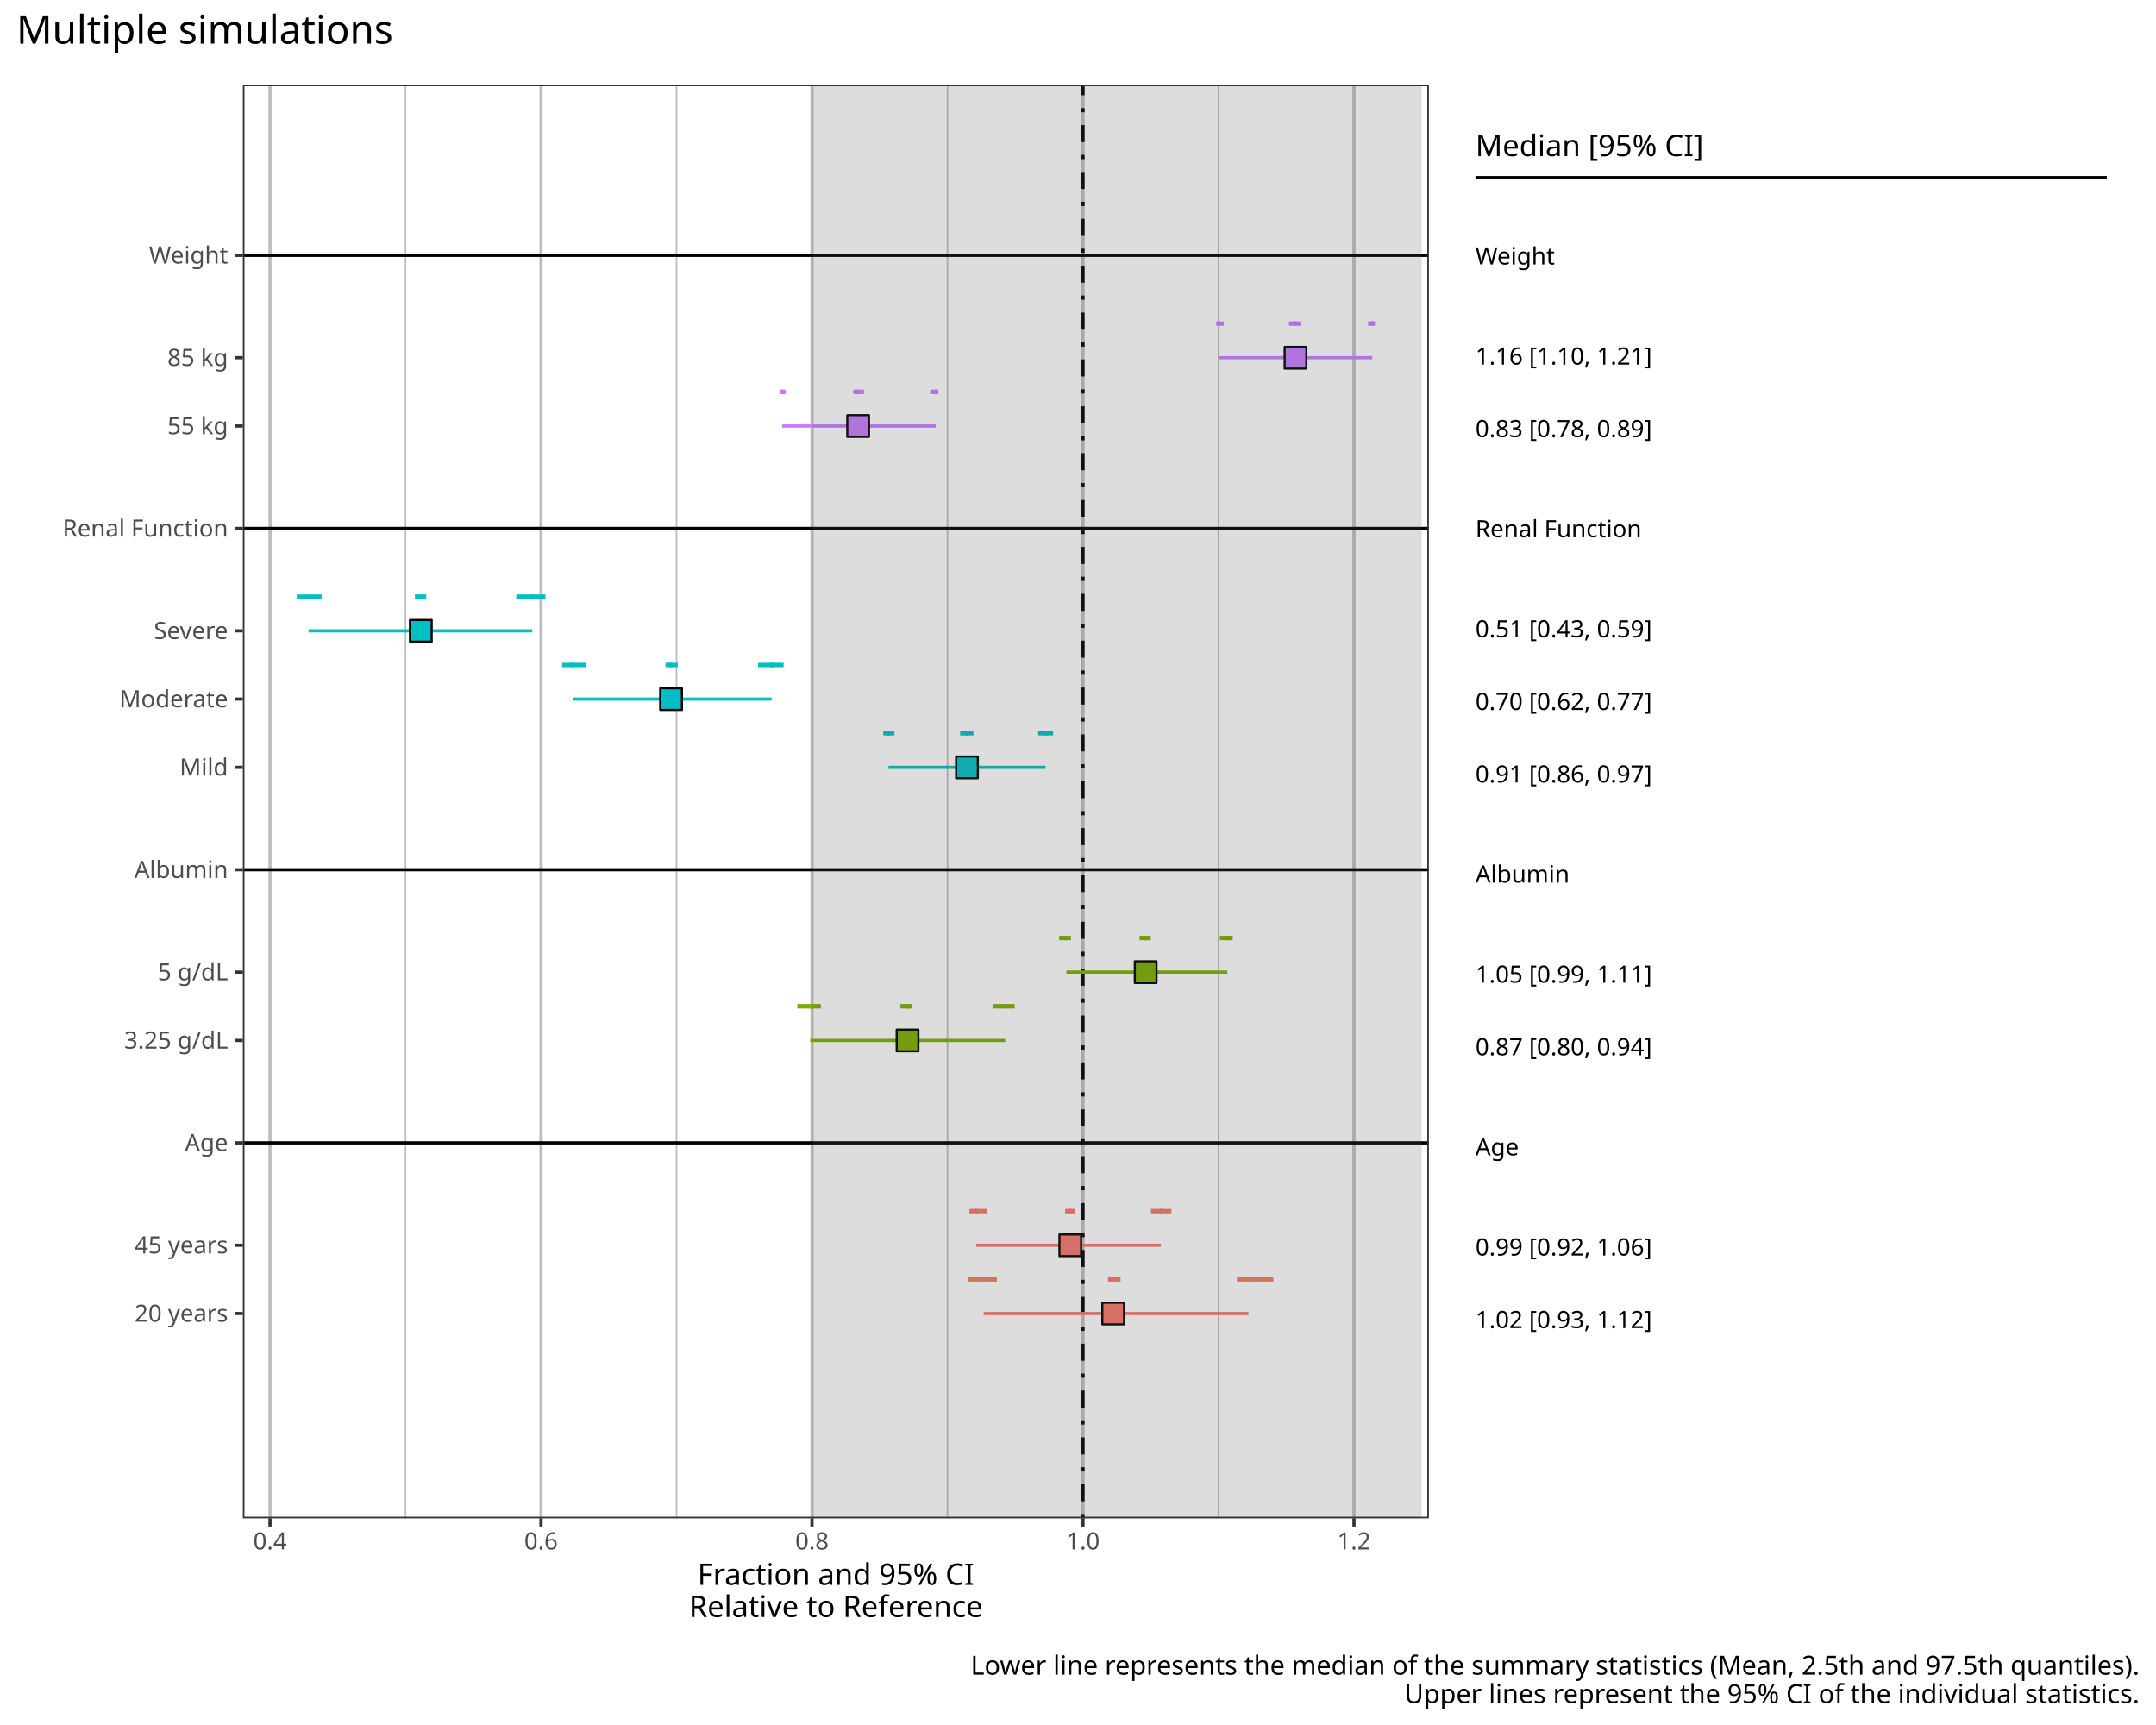
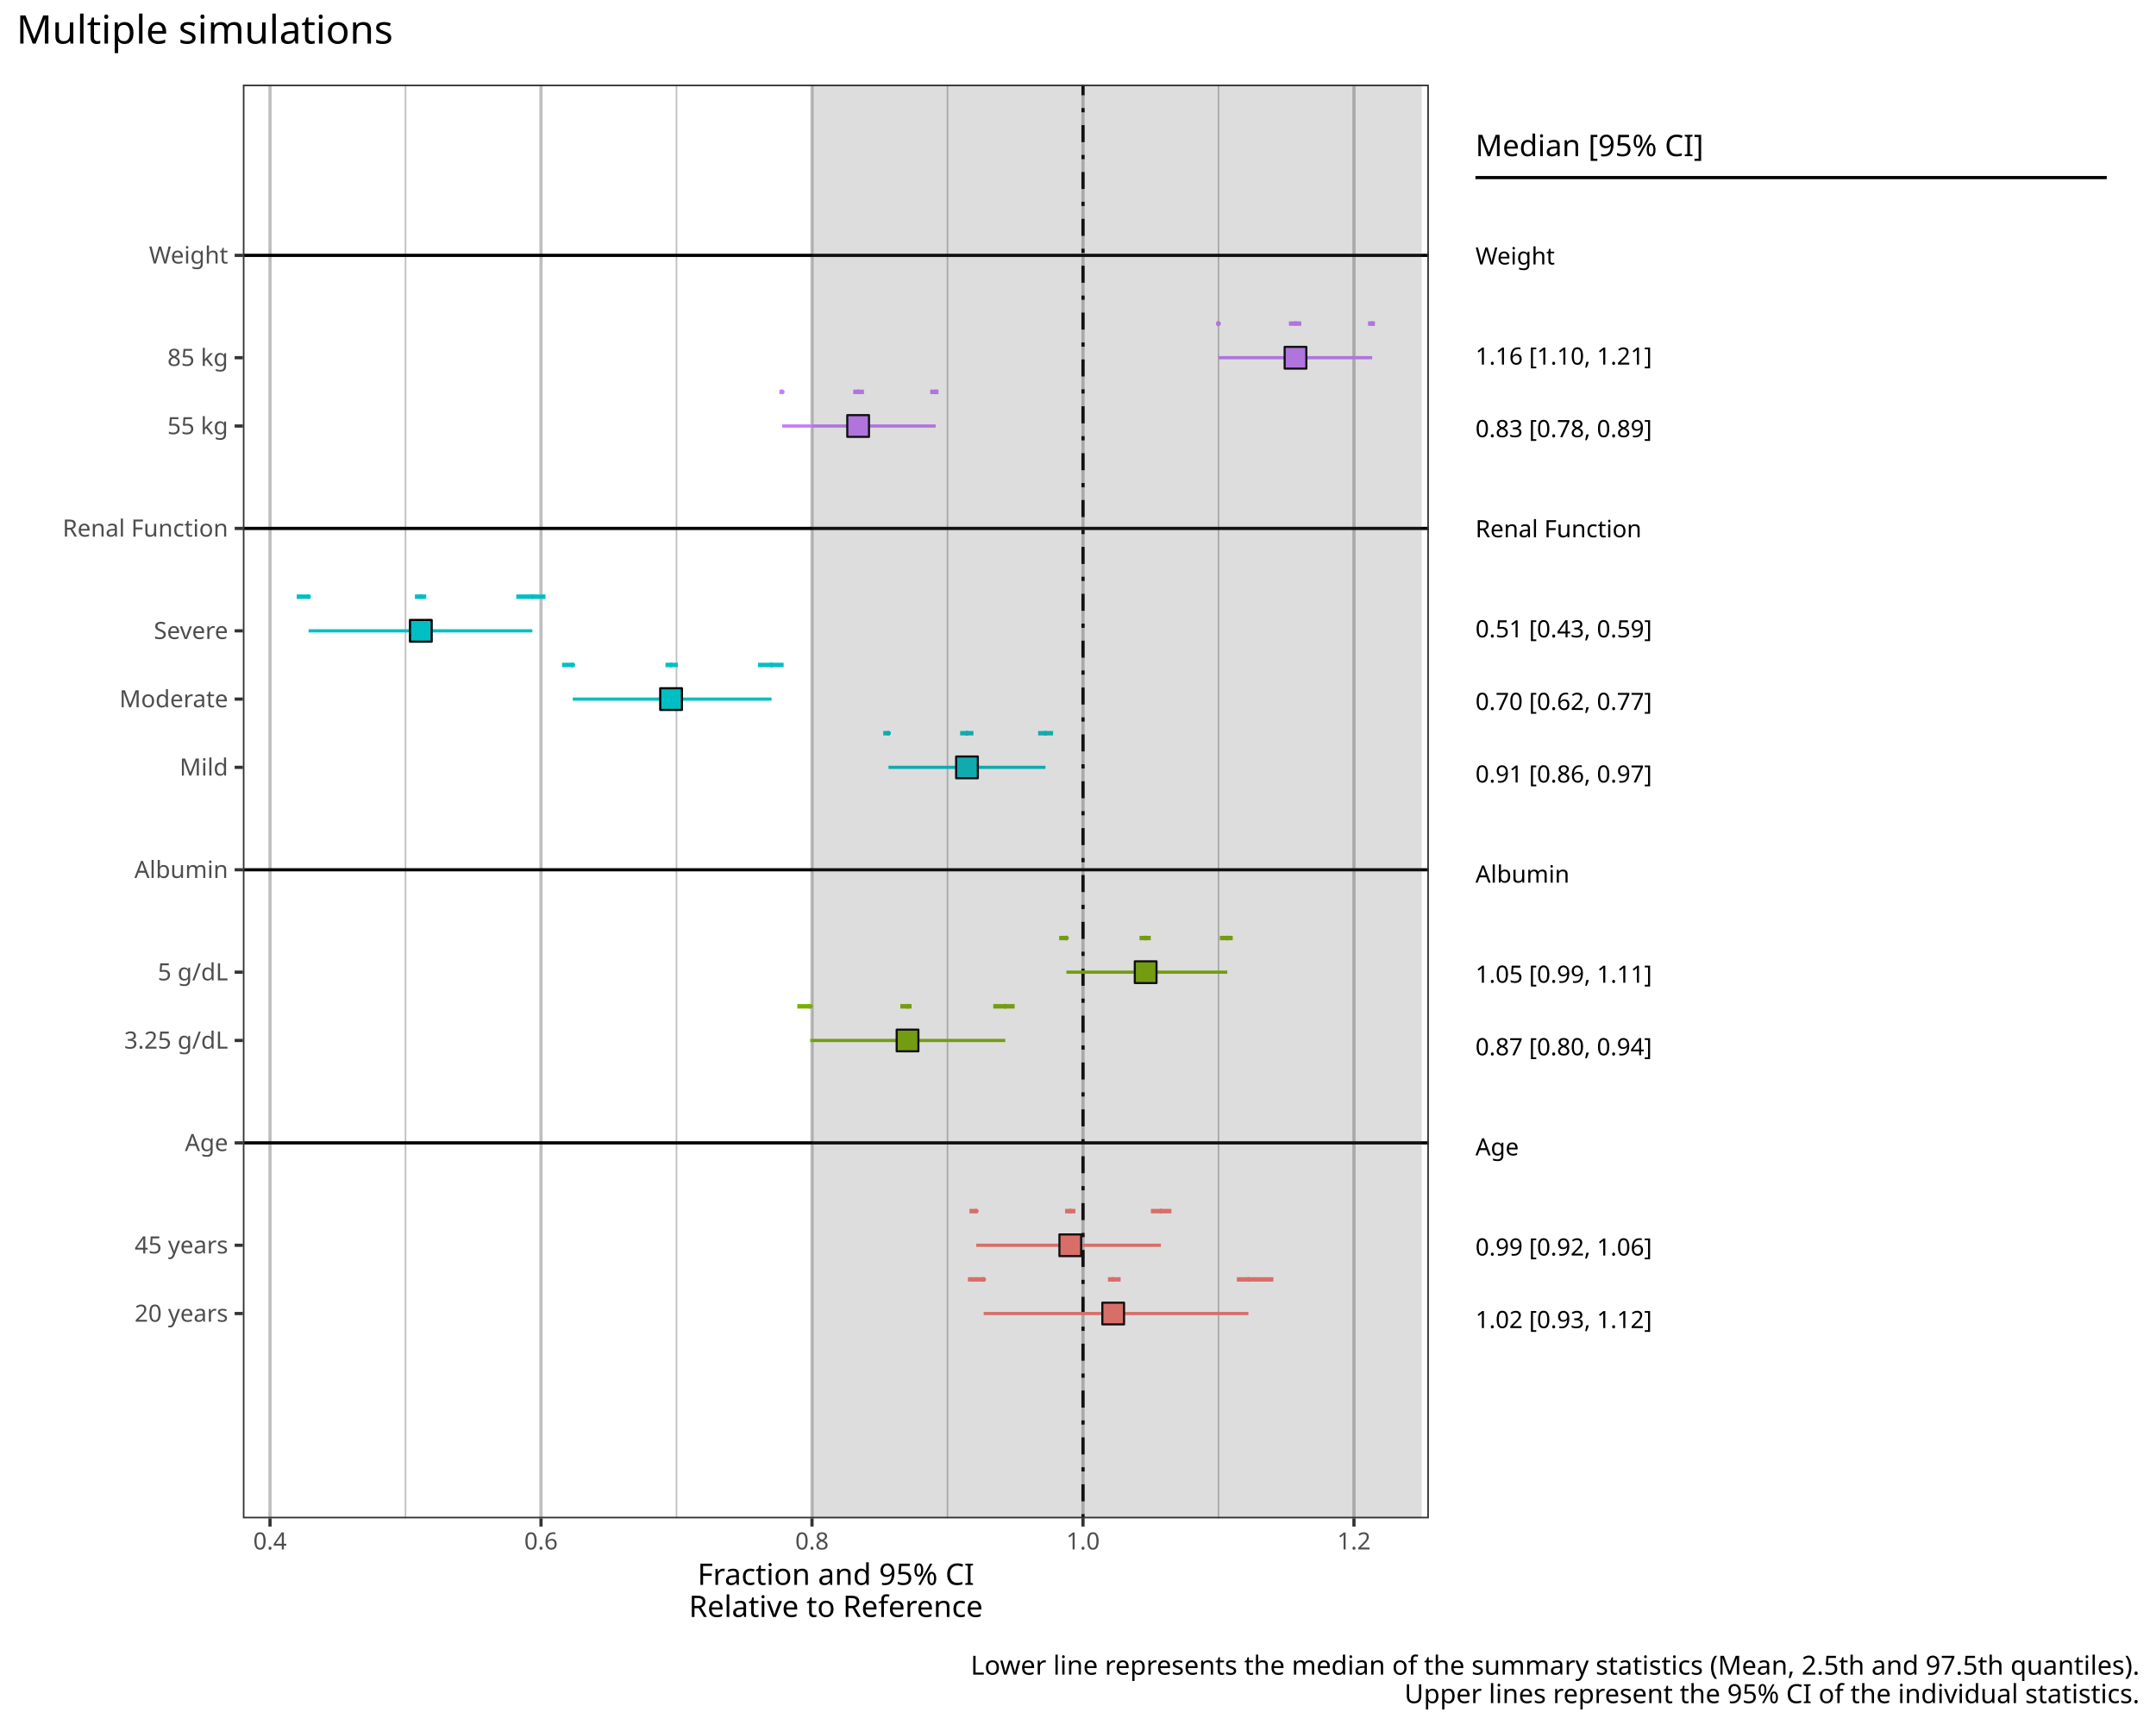
<svg xmlns="http://www.w3.org/2000/svg" class="svglite" data-engine-version="2.0" width="720.00pt" height="576.00pt" viewBox="0 0 720.00 576.00">
  <defs>
    <style type="text/css">
    .svglite line, .svglite polyline, .svglite polygon, .svglite path, .svglite rect, .svglite circle {
      fill: none;
      stroke: #000000;
      stroke-linecap: round;
      stroke-linejoin: round;
      stroke-miterlimit: 10.00;
    }
  </style>
  </defs>
  <rect width="100%" height="100%" style="stroke: none; fill: #FFFFFF;" />
  <defs>
    <clipPath id="cpMC4wMHw3MjAuMDB8MC4wMHw1NzYuMDA=">
      <rect x="0.00" y="0.00" width="720.00" height="576.00" />
    </clipPath>
  </defs>
  <g clip-path="url(#cpMC4wMHw3MjAuMDB8MC4wMHw1NzYuMDA=)">
    <rect x="0.00" y="0.00" width="720.00" height="576.00" style="stroke-width: 1.07; stroke: #FFFFFF; fill: #FFFFFF;" />
  </g>
  <defs>
    <clipPath id="cpNS40OHw3MTQuNTJ8MjIuNzh8NTQ3LjY1">
      <rect x="5.48" y="22.78" width="709.04" height="524.87" />
    </clipPath>
  </defs>
  <g clip-path="url(#cpNS40OHw3MTQuNTJ8MjIuNzh8NTQ3LjY1)">
</g>
  <g clip-path="url(#cpMC4wMHw3MjAuMDB8MC4wMHw1NzYuMDA=)">
</g>
  <defs>
    <clipPath id="cpNS40OHw0NzguMTd8MjIuNzh8NTQ3LjY1">
      <rect x="5.48" y="22.78" width="472.69" height="524.87" />
    </clipPath>
  </defs>
  <g clip-path="url(#cpNS40OHw0NzguMTd8MjIuNzh8NTQ3LjY1)">
    <rect x="5.48" y="22.78" width="472.69" height="524.87" style="stroke-width: 1.07; stroke: #FFFFFF; fill: #FFFFFF;" />
  </g>
  <g clip-path="url(#cpMC4wMHw3MjAuMDB8MC4wMHw1NzYuMDA=)">
</g>
  <defs>
    <clipPath id="cpODEuMTB8NDc3LjE4fDI4LjI2fDUwNy4wMA==">
      <rect x="81.10" y="28.26" width="396.08" height="478.74" />
    </clipPath>
  </defs>
  <g clip-path="url(#cpODEuMTB8NDc3LjE4fDI4LjI2fDUwNy4wMA==)">
    <rect x="81.10" y="28.26" width="396.08" height="478.74" style="stroke-width: 1.07; stroke: none; fill: #FFFFFF;" />
    <polyline points="135.42,507.00 135.42,28.26 " style="stroke-width: 0.53; stroke: #BEBEBE; stroke-linecap: butt;" />
    <polyline points="225.92,507.00 225.92,28.26 " style="stroke-width: 0.53; stroke: #BEBEBE; stroke-linecap: butt;" />
    <polyline points="316.42,507.00 316.42,28.26 " style="stroke-width: 0.53; stroke: #BEBEBE; stroke-linecap: butt;" />
    <polyline points="406.92,507.00 406.92,28.26 " style="stroke-width: 0.53; stroke: #BEBEBE; stroke-linecap: butt;" />
    <polyline points="90.17,507.00 90.17,28.26 " style="stroke-width: 1.07; stroke: #BEBEBE; stroke-linecap: butt;" />
    <polyline points="180.67,507.00 180.67,28.26 " style="stroke-width: 1.07; stroke: #BEBEBE; stroke-linecap: butt;" />
    <polyline points="271.17,507.00 271.17,28.26 " style="stroke-width: 1.07; stroke: #BEBEBE; stroke-linecap: butt;" />
    <polyline points="361.67,507.00 361.67,28.26 " style="stroke-width: 1.07; stroke: #BEBEBE; stroke-linecap: butt;" />
    <polyline points="452.16,507.00 452.16,28.26 " style="stroke-width: 1.07; stroke: #BEBEBE; stroke-linecap: butt;" />
    <line x1="361.67" y1="507.00" x2="361.67" y2="28.26" style="stroke-width: 1.07; stroke-dasharray: 1.42,4.27,5.69,4.27; stroke-linecap: butt;" />
    <polyline points="416.90,438.61 416.90,438.61 " style="stroke-width: 1.07; stroke: #F8766D; stroke-linecap: butt;" />
    <polyline points="416.90,438.61 328.50,438.61 " style="stroke-width: 1.07; stroke: #F8766D; stroke-linecap: butt;" />
    <polyline points="328.50,438.61 328.50,438.61 " style="stroke-width: 1.07; stroke: #F8766D; stroke-linecap: butt;" />
    <polyline points="387.68,415.81 387.68,415.81 " style="stroke-width: 1.07; stroke: #F8766D; stroke-linecap: butt;" />
    <polyline points="387.68,415.81 326.02,415.81 " style="stroke-width: 1.07; stroke: #F8766D; stroke-linecap: butt;" />
    <polyline points="326.02,415.81 326.02,415.81 " style="stroke-width: 1.07; stroke: #F8766D; stroke-linecap: butt;" />
    <polyline points="335.70,347.42 335.70,347.42 " style="stroke-width: 1.07; stroke: #7CAE00; stroke-linecap: butt;" />
    <polyline points="335.70,347.42 270.55,347.42 " style="stroke-width: 1.07; stroke: #7CAE00; stroke-linecap: butt;" />
    <polyline points="270.55,347.42 270.55,347.42 " style="stroke-width: 1.07; stroke: #7CAE00; stroke-linecap: butt;" />
    <polyline points="409.86,324.62 409.86,324.62 " style="stroke-width: 1.07; stroke: #7CAE00; stroke-linecap: butt;" />
    <polyline points="409.86,324.62 356.13,324.62 " style="stroke-width: 1.07; stroke: #7CAE00; stroke-linecap: butt;" />
    <polyline points="356.13,324.62 356.13,324.62 " style="stroke-width: 1.07; stroke: #7CAE00; stroke-linecap: butt;" />
    <polyline points="349.14,256.23 349.14,256.23 " style="stroke-width: 1.07; stroke: #00BFC4; stroke-linecap: butt;" />
    <polyline points="349.14,256.23 296.71,256.23 " style="stroke-width: 1.07; stroke: #00BFC4; stroke-linecap: butt;" />
    <polyline points="296.71,256.23 296.71,256.23 " style="stroke-width: 1.07; stroke: #00BFC4; stroke-linecap: butt;" />
    <polyline points="257.66,233.44 257.66,233.44 " style="stroke-width: 1.07; stroke: #00BFC4; stroke-linecap: butt;" />
    <polyline points="257.66,233.44 191.28,233.44 " style="stroke-width: 1.07; stroke: #00BFC4; stroke-linecap: butt;" />
    <polyline points="191.28,233.44 191.28,233.44 " style="stroke-width: 1.07; stroke: #00BFC4; stroke-linecap: butt;" />
    <polyline points="177.78,210.64 177.78,210.64 " style="stroke-width: 1.07; stroke: #00BFC4; stroke-linecap: butt;" />
    <polyline points="177.78,210.64 103.05,210.64 " style="stroke-width: 1.07; stroke: #00BFC4; stroke-linecap: butt;" />
    <polyline points="103.05,210.64 103.05,210.64 " style="stroke-width: 1.07; stroke: #00BFC4; stroke-linecap: butt;" />
    <polyline points="312.47,142.25 312.47,142.25 " style="stroke-width: 1.07; stroke: #C77CFF; stroke-linecap: butt;" />
    <polyline points="312.47,142.25 261.20,142.25 " style="stroke-width: 1.07; stroke: #C77CFF; stroke-linecap: butt;" />
    <polyline points="261.20,142.25 261.20,142.25 " style="stroke-width: 1.07; stroke: #C77CFF; stroke-linecap: butt;" />
    <polyline points="458.25,119.45 458.25,119.45 " style="stroke-width: 1.07; stroke: #C77CFF; stroke-linecap: butt;" />
    <polyline points="458.25,119.45 406.91,119.45 " style="stroke-width: 1.07; stroke: #C77CFF; stroke-linecap: butt;" />
    <polyline points="406.91,119.45 406.91,119.45 " style="stroke-width: 1.07; stroke: #C77CFF; stroke-linecap: butt;" />
    <rect x="368.13" y="434.98" width="7.25" height="7.25" style="stroke-width: 0.71; fill: #F8766D;" />
    <rect x="353.80" y="412.19" width="7.25" height="7.25" style="stroke-width: 0.71; fill: #F8766D;" />
    <rect x="299.45" y="343.80" width="7.25" height="7.25" style="stroke-width: 0.71; fill: #7CAE00;" />
    <rect x="378.97" y="321.00" width="7.25" height="7.25" style="stroke-width: 0.71; fill: #7CAE00;" />
    <rect x="319.30" y="252.61" width="7.25" height="7.25" style="stroke-width: 0.71; fill: #00BFC4;" />
    <rect x="220.48" y="229.81" width="7.25" height="7.25" style="stroke-width: 0.71; fill: #00BFC4;" />
    <rect x="136.91" y="207.01" width="7.25" height="7.25" style="stroke-width: 0.71; fill: #00BFC4;" />
    <rect x="282.95" y="138.62" width="7.25" height="7.25" style="stroke-width: 0.71; fill: #C77CFF;" />
    <rect x="429.01" y="115.83" width="7.25" height="7.25" style="stroke-width: 0.71; fill: #C77CFF;" />
    <polygon points="-90.82,381.62 -90.82,374.78 -90.82,381.62 -90.82,388.45 " style="stroke-width: 0.21; fill: #08306B;" />
    <polygon points="-90.82,290.43 -90.82,283.59 -90.82,290.43 -90.82,297.27 " style="stroke-width: 0.21; fill: #08306B;" />
    <polygon points="-90.82,176.44 -90.82,169.60 -90.82,176.44 -90.82,183.28 " style="stroke-width: 0.21; fill: #08306B;" />
    <polygon points="-90.82,85.26 -90.82,78.42 -90.82,85.26 -90.82,92.09 " style="stroke-width: 0.21; fill: #08306B;" />
    <line x1="81.10" y1="85.26" x2="477.18" y2="85.26" style="stroke-width: 1.07; stroke-linecap: butt;" />
    <line x1="81.10" y1="176.44" x2="477.18" y2="176.44" style="stroke-width: 1.07; stroke-linecap: butt;" />
    <line x1="81.10" y1="290.43" x2="477.18" y2="290.43" style="stroke-width: 1.07; stroke-linecap: butt;" />
    <line x1="81.10" y1="381.62" x2="477.18" y2="381.62" style="stroke-width: 1.07; stroke-linecap: butt;" />
    <circle cx="328.50" cy="427.21" r="0.46" style="stroke-width: 0.71; stroke: #F8766D; fill: #F8766D;" />
    <circle cx="326.02" cy="404.41" r="0.46" style="stroke-width: 0.71; stroke: #F8766D; fill: #F8766D;" />
    <circle cx="270.55" cy="336.02" r="0.46" style="stroke-width: 0.71; stroke: #7CAE00; fill: #7CAE00;" />
    <circle cx="356.13" cy="313.22" r="0.46" style="stroke-width: 0.71; stroke: #7CAE00; fill: #7CAE00;" />
    <circle cx="296.71" cy="244.83" r="0.46" style="stroke-width: 0.71; stroke: #00BFC4; fill: #00BFC4;" />
    <circle cx="191.28" cy="222.04" r="0.46" style="stroke-width: 0.71; stroke: #00BFC4; fill: #00BFC4;" />
    <circle cx="103.05" cy="199.24" r="0.46" style="stroke-width: 0.71; stroke: #00BFC4; fill: #00BFC4;" />
    <circle cx="261.20" cy="130.85" r="0.46" style="stroke-width: 0.71; stroke: #C77CFF; fill: #C77CFF;" />
    <circle cx="406.91" cy="108.05" r="0.46" style="stroke-width: 0.71; stroke: #C77CFF; fill: #C77CFF;" />
-     <line x1="323.23" y1="427.21" x2="332.90" y2="427.21" style="stroke-width: 1.49; stroke: #F8766D; stroke-linecap: butt;" />
-     <line x1="323.74" y1="404.41" x2="329.49" y2="404.41" style="stroke-width: 1.49; stroke: #F8766D; stroke-linecap: butt;" />
-     <line x1="266.26" y1="336.02" x2="274.15" y2="336.02" style="stroke-width: 1.49; stroke: #7CAE00; stroke-linecap: butt;" />
-     <line x1="353.72" y1="313.22" x2="357.66" y2="313.22" style="stroke-width: 1.49; stroke: #7CAE00; stroke-linecap: butt;" />
-     <line x1="294.96" y1="244.83" x2="298.70" y2="244.83" style="stroke-width: 1.49; stroke: #00BFC4; stroke-linecap: butt;" />
-     <line x1="187.71" y1="222.04" x2="195.82" y2="222.04" style="stroke-width: 1.49; stroke: #00BFC4; stroke-linecap: butt;" />
-     <line x1="99.10" y1="199.24" x2="107.41" y2="199.24" style="stroke-width: 1.49; stroke: #00BFC4; stroke-linecap: butt;" />
-     <line x1="260.30" y1="130.85" x2="262.41" y2="130.85" style="stroke-width: 1.49; stroke: #C77CFF; stroke-linecap: butt;" />
-     <line x1="406.25" y1="108.05" x2="408.66" y2="108.05" style="stroke-width: 1.49; stroke: #C77CFF; stroke-linecap: butt;" />
+     <line x1="323.23" y1="427.21" x2="328.50" y2="427.21" style="stroke-width: 1.49; stroke: #F8766D; stroke-linecap: butt;" />
+     <line x1="323.74" y1="404.41" x2="326.02" y2="404.41" style="stroke-width: 1.49; stroke: #F8766D; stroke-linecap: butt;" />
+     <line x1="266.26" y1="336.02" x2="270.55" y2="336.02" style="stroke-width: 1.49; stroke: #7CAE00; stroke-linecap: butt;" />
+     <line x1="353.72" y1="313.22" x2="356.13" y2="313.22" style="stroke-width: 1.49; stroke: #7CAE00; stroke-linecap: butt;" />
+     <line x1="294.96" y1="244.83" x2="296.71" y2="244.83" style="stroke-width: 1.49; stroke: #00BFC4; stroke-linecap: butt;" />
+     <line x1="187.71" y1="222.04" x2="191.28" y2="222.04" style="stroke-width: 1.49; stroke: #00BFC4; stroke-linecap: butt;" />
+     <line x1="99.10" y1="199.24" x2="103.05" y2="199.24" style="stroke-width: 1.49; stroke: #00BFC4; stroke-linecap: butt;" />
+     <line x1="260.30" y1="130.85" x2="261.20" y2="130.85" style="stroke-width: 1.49; stroke: #C77CFF; stroke-linecap: butt;" />
+     <line x1="406.25" y1="108.05" x2="406.91" y2="108.05" style="stroke-width: 1.49; stroke: #C77CFF; stroke-linecap: butt;" />
    <circle cx="416.90" cy="427.21" r="0.46" style="stroke-width: 0.71; stroke: #F8766D; fill: #F8766D;" />
    <circle cx="387.68" cy="404.41" r="0.46" style="stroke-width: 0.71; stroke: #F8766D; fill: #F8766D;" />
    <circle cx="335.70" cy="336.02" r="0.46" style="stroke-width: 0.71; stroke: #7CAE00; fill: #7CAE00;" />
    <circle cx="409.86" cy="313.22" r="0.46" style="stroke-width: 0.71; stroke: #7CAE00; fill: #7CAE00;" />
    <circle cx="349.14" cy="244.83" r="0.46" style="stroke-width: 0.71; stroke: #00BFC4; fill: #00BFC4;" />
    <circle cx="257.66" cy="222.04" r="0.46" style="stroke-width: 0.71; stroke: #00BFC4; fill: #00BFC4;" />
    <circle cx="177.78" cy="199.24" r="0.46" style="stroke-width: 0.71; stroke: #00BFC4; fill: #00BFC4;" />
    <circle cx="312.47" cy="130.85" r="0.46" style="stroke-width: 0.71; stroke: #C77CFF; fill: #C77CFF;" />
    <circle cx="458.25" cy="108.05" r="0.46" style="stroke-width: 0.71; stroke: #C77CFF; fill: #C77CFF;" />
    <line x1="413.05" y1="427.21" x2="425.24" y2="427.21" style="stroke-width: 1.49; stroke: #F8766D; stroke-linecap: butt;" />
    <line x1="384.35" y1="404.41" x2="391.20" y2="404.41" style="stroke-width: 1.49; stroke: #F8766D; stroke-linecap: butt;" />
    <line x1="331.71" y1="336.02" x2="338.85" y2="336.02" style="stroke-width: 1.49; stroke: #7CAE00; stroke-linecap: butt;" />
    <line x1="407.37" y1="313.22" x2="411.67" y2="313.22" style="stroke-width: 1.49; stroke: #7CAE00; stroke-linecap: butt;" />
    <line x1="346.69" y1="244.83" x2="351.68" y2="244.83" style="stroke-width: 1.49; stroke: #00BFC4; stroke-linecap: butt;" />
    <line x1="253.16" y1="222.04" x2="261.70" y2="222.04" style="stroke-width: 1.49; stroke: #00BFC4; stroke-linecap: butt;" />
    <line x1="172.41" y1="199.24" x2="182.17" y2="199.24" style="stroke-width: 1.49; stroke: #00BFC4; stroke-linecap: butt;" />
    <line x1="310.64" y1="130.85" x2="313.41" y2="130.85" style="stroke-width: 1.49; stroke: #C77CFF; stroke-linecap: butt;" />
    <line x1="456.86" y1="108.05" x2="459.17" y2="108.05" style="stroke-width: 1.49; stroke: #C77CFF; stroke-linecap: butt;" />
    <circle cx="371.75" cy="427.21" r="0.46" style="stroke-width: 0.71; stroke: #F8766D; fill: #F8766D;" />
    <circle cx="357.43" cy="404.41" r="0.46" style="stroke-width: 0.71; stroke: #F8766D; fill: #F8766D;" />
    <circle cx="303.08" cy="336.02" r="0.46" style="stroke-width: 0.71; stroke: #7CAE00; fill: #7CAE00;" />
    <circle cx="382.59" cy="313.22" r="0.46" style="stroke-width: 0.71; stroke: #7CAE00; fill: #7CAE00;" />
    <circle cx="322.92" cy="244.83" r="0.46" style="stroke-width: 0.71; stroke: #00BFC4; fill: #00BFC4;" />
    <circle cx="224.10" cy="222.04" r="0.46" style="stroke-width: 0.71; stroke: #00BFC4; fill: #00BFC4;" />
    <circle cx="140.53" cy="199.24" r="0.46" style="stroke-width: 0.71; stroke: #00BFC4; fill: #00BFC4;" />
    <circle cx="286.57" cy="130.85" r="0.46" style="stroke-width: 0.71; stroke: #C77CFF; fill: #C77CFF;" />
    <circle cx="432.63" cy="108.05" r="0.46" style="stroke-width: 0.71; stroke: #C77CFF; fill: #C77CFF;" />
    <line x1="370.00" y1="427.21" x2="374.23" y2="427.21" style="stroke-width: 1.49; stroke: #F8766D; stroke-linecap: butt;" />
    <line x1="355.68" y1="404.41" x2="359.13" y2="404.41" style="stroke-width: 1.49; stroke: #F8766D; stroke-linecap: butt;" />
    <line x1="300.66" y1="336.02" x2="304.42" y2="336.02" style="stroke-width: 1.49; stroke: #7CAE00; stroke-linecap: butt;" />
    <line x1="380.55" y1="313.22" x2="384.30" y2="313.22" style="stroke-width: 1.49; stroke: #7CAE00; stroke-linecap: butt;" />
    <line x1="320.64" y1="244.83" x2="325.08" y2="244.83" style="stroke-width: 1.49; stroke: #00BFC4; stroke-linecap: butt;" />
    <line x1="222.24" y1="222.04" x2="226.35" y2="222.04" style="stroke-width: 1.49; stroke: #00BFC4; stroke-linecap: butt;" />
    <line x1="138.56" y1="199.24" x2="142.35" y2="199.24" style="stroke-width: 1.49; stroke: #00BFC4; stroke-linecap: butt;" />
    <line x1="284.94" y1="130.85" x2="288.52" y2="130.85" style="stroke-width: 1.49; stroke: #C77CFF; stroke-linecap: butt;" />
    <line x1="430.44" y1="108.05" x2="434.58" y2="108.05" style="stroke-width: 1.49; stroke: #C77CFF; stroke-linecap: butt;" />
    <rect x="271.17" y="28.26" width="203.62" height="866.28" style="stroke-width: 1.07; stroke: none; stroke-linecap: square; stroke-linejoin: miter; fill: #595959; fill-opacity: 0.20;" />
    <rect x="81.10" y="28.26" width="396.08" height="478.74" style="stroke-width: 1.07; stroke: #333333;" />
  </g>
  <g clip-path="url(#cpMC4wMHw3MjAuMDB8MC4wMHw1NzYuMDA=)">
    <text x="76.17" y="87.99" text-anchor="end" style="font-size: 7.94px; fill: #4D4D4D; font-family: sans;" textLength="24.70px" lengthAdjust="spacingAndGlyphs">Weight</text>
    <text x="76.17" y="122.18" text-anchor="end" style="font-size: 7.94px; fill: #4D4D4D; font-family: sans;" textLength="19.42px" lengthAdjust="spacingAndGlyphs">85 kg</text>
    <text x="76.17" y="144.98" text-anchor="end" style="font-size: 7.94px; fill: #4D4D4D; font-family: sans;" textLength="19.42px" lengthAdjust="spacingAndGlyphs">55 kg</text>
    <text x="76.17" y="179.17" text-anchor="end" style="font-size: 7.94px; fill: #4D4D4D; font-family: sans;" textLength="53.39px" lengthAdjust="spacingAndGlyphs">Renal Function</text>
    <text x="76.17" y="213.37" text-anchor="end" style="font-size: 7.94px; fill: #4D4D4D; font-family: sans;" textLength="25.15px" lengthAdjust="spacingAndGlyphs">Severe</text>
    <text x="76.17" y="236.17" text-anchor="end" style="font-size: 7.94px; fill: #4D4D4D; font-family: sans;" textLength="33.54px" lengthAdjust="spacingAndGlyphs">Moderate</text>
    <text x="76.17" y="258.96" text-anchor="end" style="font-size: 7.94px; fill: #4D4D4D; font-family: sans;" textLength="14.55px" lengthAdjust="spacingAndGlyphs">Mild</text>
    <text x="76.17" y="293.16" text-anchor="end" style="font-size: 7.94px; fill: #4D4D4D; font-family: sans;" textLength="28.68px" lengthAdjust="spacingAndGlyphs">Albumin</text>
    <text x="76.17" y="327.35" text-anchor="end" style="font-size: 7.94px; fill: #4D4D4D; font-family: sans;" textLength="22.07px" lengthAdjust="spacingAndGlyphs">5 g/dL</text>
    <text x="76.17" y="350.15" text-anchor="end" style="font-size: 7.94px; fill: #4D4D4D; font-family: sans;" textLength="33.10px" lengthAdjust="spacingAndGlyphs">3.25 g/dL</text>
    <text x="76.17" y="384.35" text-anchor="end" style="font-size: 7.94px; fill: #4D4D4D; font-family: sans;" textLength="14.12px" lengthAdjust="spacingAndGlyphs">Age</text>
    <text x="76.17" y="418.54" text-anchor="end" style="font-size: 7.94px; fill: #4D4D4D; font-family: sans;" textLength="30.45px" lengthAdjust="spacingAndGlyphs">45 years</text>
    <text x="76.17" y="441.34" text-anchor="end" style="font-size: 7.94px; fill: #4D4D4D; font-family: sans;" textLength="30.45px" lengthAdjust="spacingAndGlyphs">20 years</text>
    <polyline points="78.36,85.26 81.10,85.26 " style="stroke-width: 1.07; stroke: #333333; stroke-linecap: butt;" />
    <polyline points="78.36,119.45 81.10,119.45 " style="stroke-width: 1.07; stroke: #333333; stroke-linecap: butt;" />
    <polyline points="78.36,142.25 81.10,142.25 " style="stroke-width: 1.07; stroke: #333333; stroke-linecap: butt;" />
    <polyline points="78.36,176.44 81.10,176.44 " style="stroke-width: 1.07; stroke: #333333; stroke-linecap: butt;" />
    <polyline points="78.36,210.64 81.10,210.64 " style="stroke-width: 1.07; stroke: #333333; stroke-linecap: butt;" />
    <polyline points="78.36,233.44 81.10,233.44 " style="stroke-width: 1.07; stroke: #333333; stroke-linecap: butt;" />
    <polyline points="78.36,256.23 81.10,256.23 " style="stroke-width: 1.07; stroke: #333333; stroke-linecap: butt;" />
    <polyline points="78.36,290.43 81.10,290.43 " style="stroke-width: 1.07; stroke: #333333; stroke-linecap: butt;" />
    <polyline points="78.36,324.62 81.10,324.62 " style="stroke-width: 1.07; stroke: #333333; stroke-linecap: butt;" />
    <polyline points="78.36,347.42 81.10,347.42 " style="stroke-width: 1.07; stroke: #333333; stroke-linecap: butt;" />
    <polyline points="78.36,381.62 81.10,381.62 " style="stroke-width: 1.07; stroke: #333333; stroke-linecap: butt;" />
    <polyline points="78.36,415.81 81.10,415.81 " style="stroke-width: 1.07; stroke: #333333; stroke-linecap: butt;" />
    <polyline points="78.36,438.61 81.10,438.61 " style="stroke-width: 1.07; stroke: #333333; stroke-linecap: butt;" />
    <polyline points="90.17,509.74 90.17,507.00 " style="stroke-width: 1.07; stroke: #333333; stroke-linecap: butt;" />
    <polyline points="180.67,509.74 180.67,507.00 " style="stroke-width: 1.07; stroke: #333333; stroke-linecap: butt;" />
    <polyline points="271.17,509.74 271.17,507.00 " style="stroke-width: 1.07; stroke: #333333; stroke-linecap: butt;" />
    <polyline points="361.67,509.74 361.67,507.00 " style="stroke-width: 1.07; stroke: #333333; stroke-linecap: butt;" />
    <polyline points="452.16,509.74 452.16,507.00 " style="stroke-width: 1.07; stroke: #333333; stroke-linecap: butt;" />
    <text x="90.17" y="517.39" text-anchor="middle" style="font-size: 7.94px; fill: #4D4D4D; font-family: sans;" textLength="11.03px" lengthAdjust="spacingAndGlyphs">0.4</text>
    <text x="180.67" y="517.39" text-anchor="middle" style="font-size: 7.94px; fill: #4D4D4D; font-family: sans;" textLength="11.03px" lengthAdjust="spacingAndGlyphs">0.6</text>
    <text x="271.17" y="517.39" text-anchor="middle" style="font-size: 7.94px; fill: #4D4D4D; font-family: sans;" textLength="11.03px" lengthAdjust="spacingAndGlyphs">0.8</text>
    <text x="361.67" y="517.39" text-anchor="middle" style="font-size: 7.94px; fill: #4D4D4D; font-family: sans;" textLength="11.03px" lengthAdjust="spacingAndGlyphs">1.0</text>
    <text x="452.16" y="517.39" text-anchor="middle" style="font-size: 7.94px; fill: #4D4D4D; font-family: sans;" textLength="11.03px" lengthAdjust="spacingAndGlyphs">1.2</text>
    <text x="279.14" y="529.21" text-anchor="middle" style="font-size: 9.92px; font-family: sans;" textLength="93.20px" lengthAdjust="spacingAndGlyphs">Fraction and 95% CI </text>
    <text x="279.14" y="539.92" text-anchor="middle" style="font-size: 9.92px; font-family: sans;" textLength="95.42px" lengthAdjust="spacingAndGlyphs">Relative to Reference</text>
  </g>
  <defs>
    <clipPath id="cpNDc4LjE3fDcxNC41MnwyMi43OHw1NDcuNjU=">
      <rect x="478.17" y="22.78" width="236.35" height="524.87" />
    </clipPath>
  </defs>
  <g clip-path="url(#cpNDc4LjE3fDcxNC41MnwyMi43OHw1NDcuNjU=)">
    <rect x="478.17" y="22.78" width="236.35" height="524.87" style="stroke-width: 1.07; stroke: #FFFFFF; fill: #FFFFFF;" />
  </g>
  <g clip-path="url(#cpMC4wMHw3MjAuMDB8MC4wMHw1NzYuMDA=)">
</g>
  <defs>
    <clipPath id="cpNDkyLjczfDcwMy41NnwyOC4yNnw1MTcuNzE=">
      <rect x="492.73" y="28.26" width="210.83" height="489.45" />
    </clipPath>
  </defs>
  <g clip-path="url(#cpNDkyLjczfDcwMy41NnwyOC4yNnw1MTcuNzE=)">
    <rect x="492.73" y="28.26" width="210.83" height="489.45" style="stroke-width: 1.07; stroke: none; fill: #FFFFFF;" />
    <text x="492.73" y="88.31" style="font-size: 7.97px; font-family: sans;" textLength="24.79px" lengthAdjust="spacingAndGlyphs">Weight</text>
    <text x="492.73" y="121.74" style="font-size: 7.97px; font-family: sans;" textLength="57.59px" lengthAdjust="spacingAndGlyphs">1.16 [1.10, 1.21]</text>
    <text x="492.73" y="145.97" style="font-size: 7.97px; font-family: sans;" textLength="57.59px" lengthAdjust="spacingAndGlyphs">0.83 [0.78, 0.89]</text>
    <text x="492.73" y="179.40" style="font-size: 7.97px; font-family: sans;" textLength="53.59px" lengthAdjust="spacingAndGlyphs">Renal Function</text>
    <text x="492.73" y="212.82" style="font-size: 7.97px; font-family: sans;" textLength="57.59px" lengthAdjust="spacingAndGlyphs">0.51 [0.43, 0.59]</text>
    <text x="492.73" y="237.06" style="font-size: 7.97px; font-family: sans;" textLength="57.59px" lengthAdjust="spacingAndGlyphs">0.70 [0.62, 0.77]</text>
    <text x="492.73" y="261.29" style="font-size: 7.97px; font-family: sans;" textLength="57.59px" lengthAdjust="spacingAndGlyphs">0.91 [0.86, 0.97]</text>
    <text x="492.73" y="294.71" style="font-size: 7.97px; font-family: sans;" textLength="28.79px" lengthAdjust="spacingAndGlyphs">Albumin</text>
    <text x="492.73" y="328.14" style="font-size: 7.97px; font-family: sans;" textLength="57.59px" lengthAdjust="spacingAndGlyphs">1.05 [0.99, 1.11]</text>
    <text x="492.73" y="352.37" style="font-size: 7.97px; font-family: sans;" textLength="57.59px" lengthAdjust="spacingAndGlyphs">0.87 [0.80, 0.94]</text>
    <text x="492.73" y="385.80" style="font-size: 7.97px; font-family: sans;" textLength="14.18px" lengthAdjust="spacingAndGlyphs">Age</text>
    <text x="492.73" y="419.23" style="font-size: 7.97px; font-family: sans;" textLength="57.59px" lengthAdjust="spacingAndGlyphs">0.99 [0.92, 1.06]</text>
    <text x="492.73" y="443.46" style="font-size: 7.97px; font-family: sans;" textLength="57.59px" lengthAdjust="spacingAndGlyphs">1.02 [0.93, 1.12]</text>
    <text x="492.73" y="52.14" style="font-size: 9.96px; font-family: sans;" textLength="73.62px" lengthAdjust="spacingAndGlyphs">Median [95% CI]</text>
    <line x1="492.73" y1="59.30" x2="703.56" y2="59.30" style="stroke-width: 1.07; stroke-linecap: butt;" />
  </g>
  <g clip-path="url(#cpMC4wMHw3MjAuMDB8MC4wMHw1NzYuMDA=)">
    <polyline points="492.73,517.71 703.56,517.71 " style="stroke-width: 1.07; stroke: #FFFFFF; stroke-linecap: butt;" />
    <polyline points="492.73,520.45 492.73,517.71 " style="stroke-width: 1.07; stroke: #FFFFFF; stroke-linecap: butt;" />
    <polyline points="542.34,520.45 542.34,517.71 " style="stroke-width: 1.07; stroke: #FFFFFF; stroke-linecap: butt;" />
    <polyline points="591.95,520.45 591.95,517.71 " style="stroke-width: 1.07; stroke: #FFFFFF; stroke-linecap: butt;" />
    <polyline points="641.55,520.45 641.55,517.71 " style="stroke-width: 1.07; stroke: #FFFFFF; stroke-linecap: butt;" />
    <polyline points="691.16,520.45 691.16,517.71 " style="stroke-width: 1.07; stroke: #FFFFFF; stroke-linecap: butt;" />
    <text x="492.73" y="528.11" text-anchor="middle" style="font-size: 7.94px; fill: #FFFFFF; font-family: sans;" textLength="15.45px" lengthAdjust="spacingAndGlyphs">1.00</text>
    <text x="542.34" y="528.11" text-anchor="middle" style="font-size: 7.94px; fill: #FFFFFF; font-family: sans;" textLength="15.45px" lengthAdjust="spacingAndGlyphs">1.04</text>
    <text x="591.95" y="528.11" text-anchor="middle" style="font-size: 7.94px; fill: #FFFFFF; font-family: sans;" textLength="15.45px" lengthAdjust="spacingAndGlyphs">1.08</text>
    <text x="641.55" y="528.11" text-anchor="middle" style="font-size: 7.94px; fill: #FFFFFF; font-family: sans;" textLength="15.45px" lengthAdjust="spacingAndGlyphs">1.12</text>
    <text x="691.16" y="528.11" text-anchor="middle" style="font-size: 7.94px; fill: #FFFFFF; font-family: sans;" textLength="15.45px" lengthAdjust="spacingAndGlyphs">1.16</text>
    <text x="714.52" y="559.19" text-anchor="end" style="font-size: 8.80px; font-family: sans;" textLength="368.37px" lengthAdjust="spacingAndGlyphs">Lower line represents the median of the summary statistics (Mean, 2.5th and 97.5th quantiles).</text>
    <text x="714.52" y="568.69" text-anchor="end" style="font-size: 8.80px; font-family: sans;" textLength="232.36px" lengthAdjust="spacingAndGlyphs">Upper lines represent the 95% CI of the individual statistics.</text>
    <text x="5.48" y="14.56" style="font-size: 13.20px; font-family: sans;" textLength="115.19px" lengthAdjust="spacingAndGlyphs">Multiple simulations</text>
  </g>
</svg>
